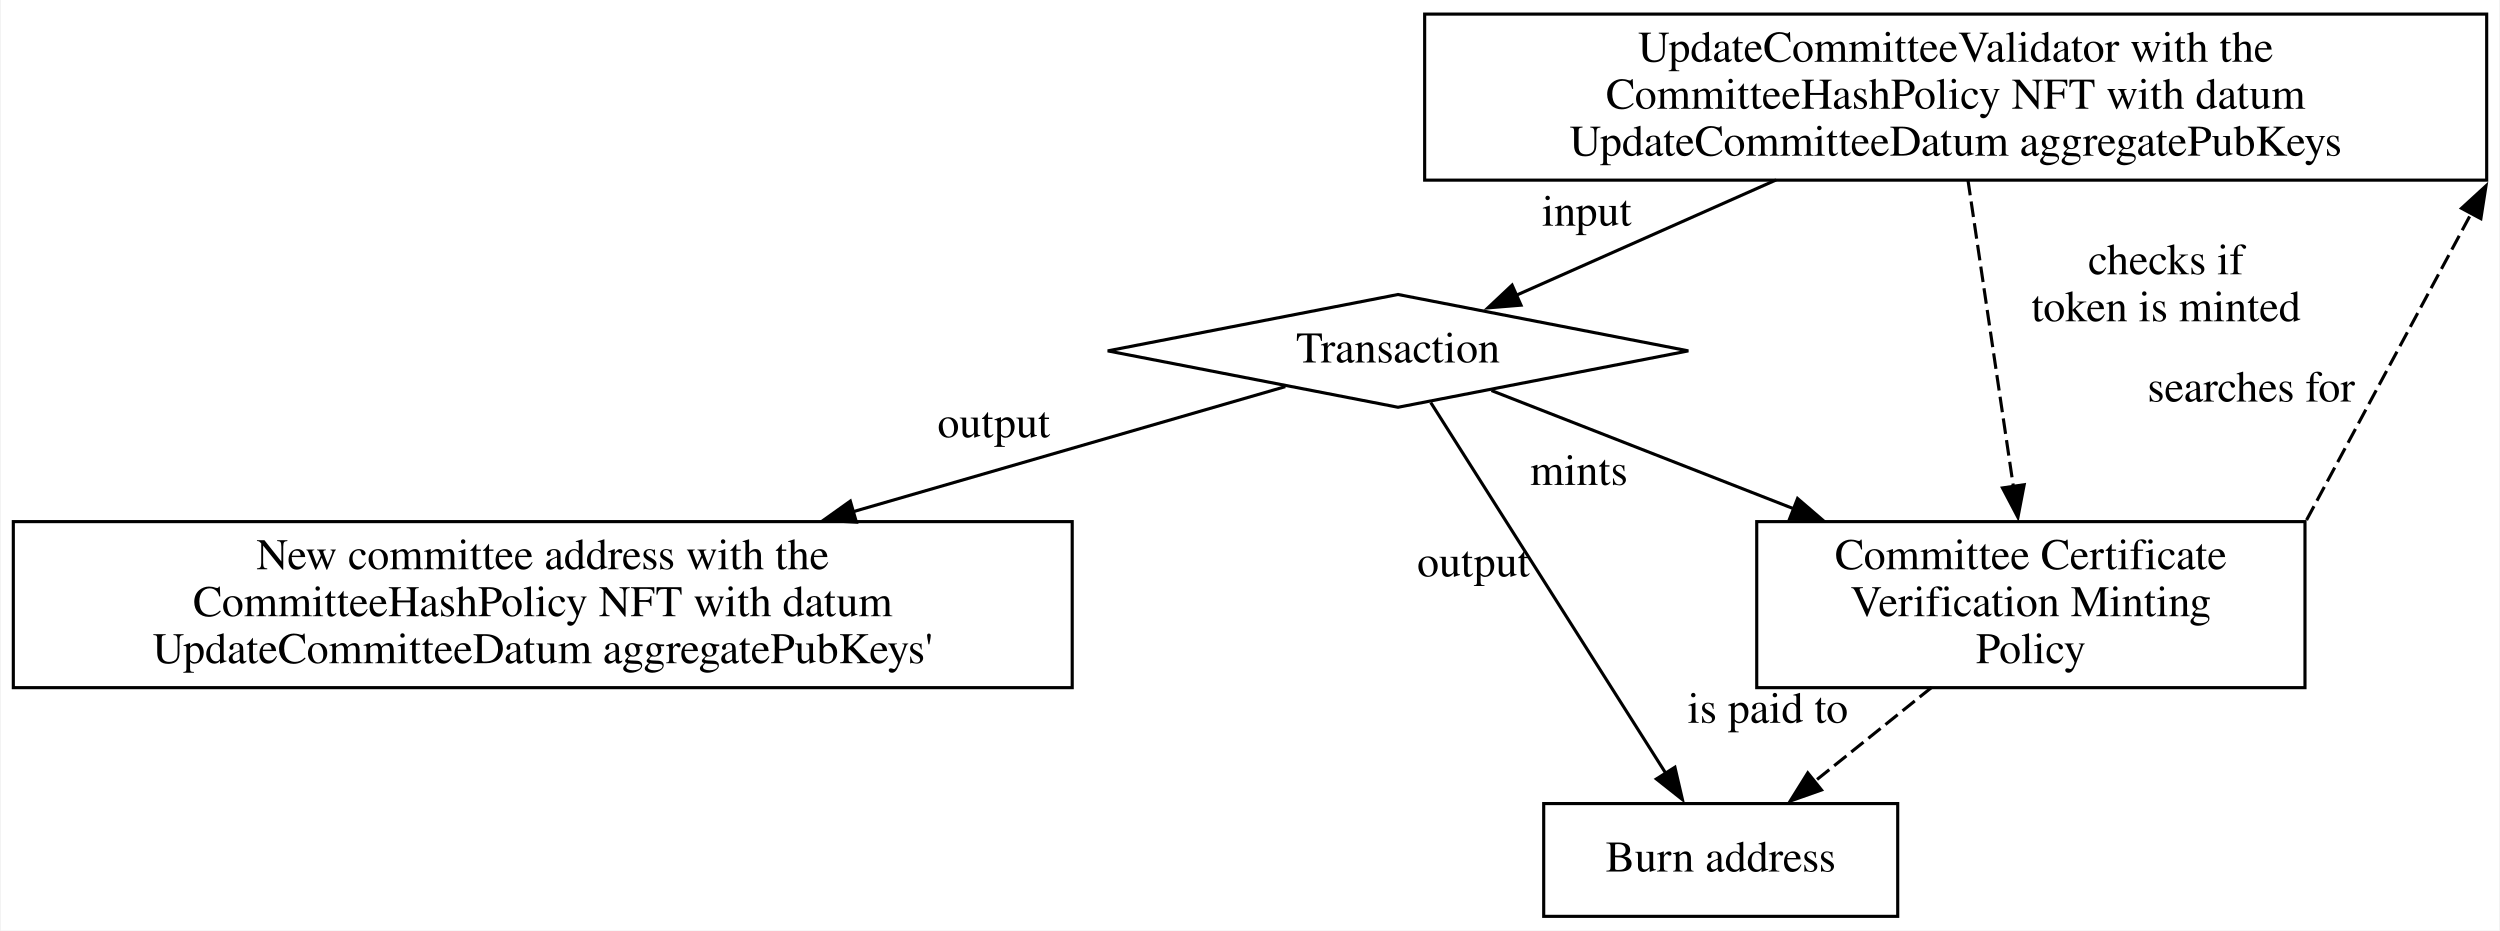
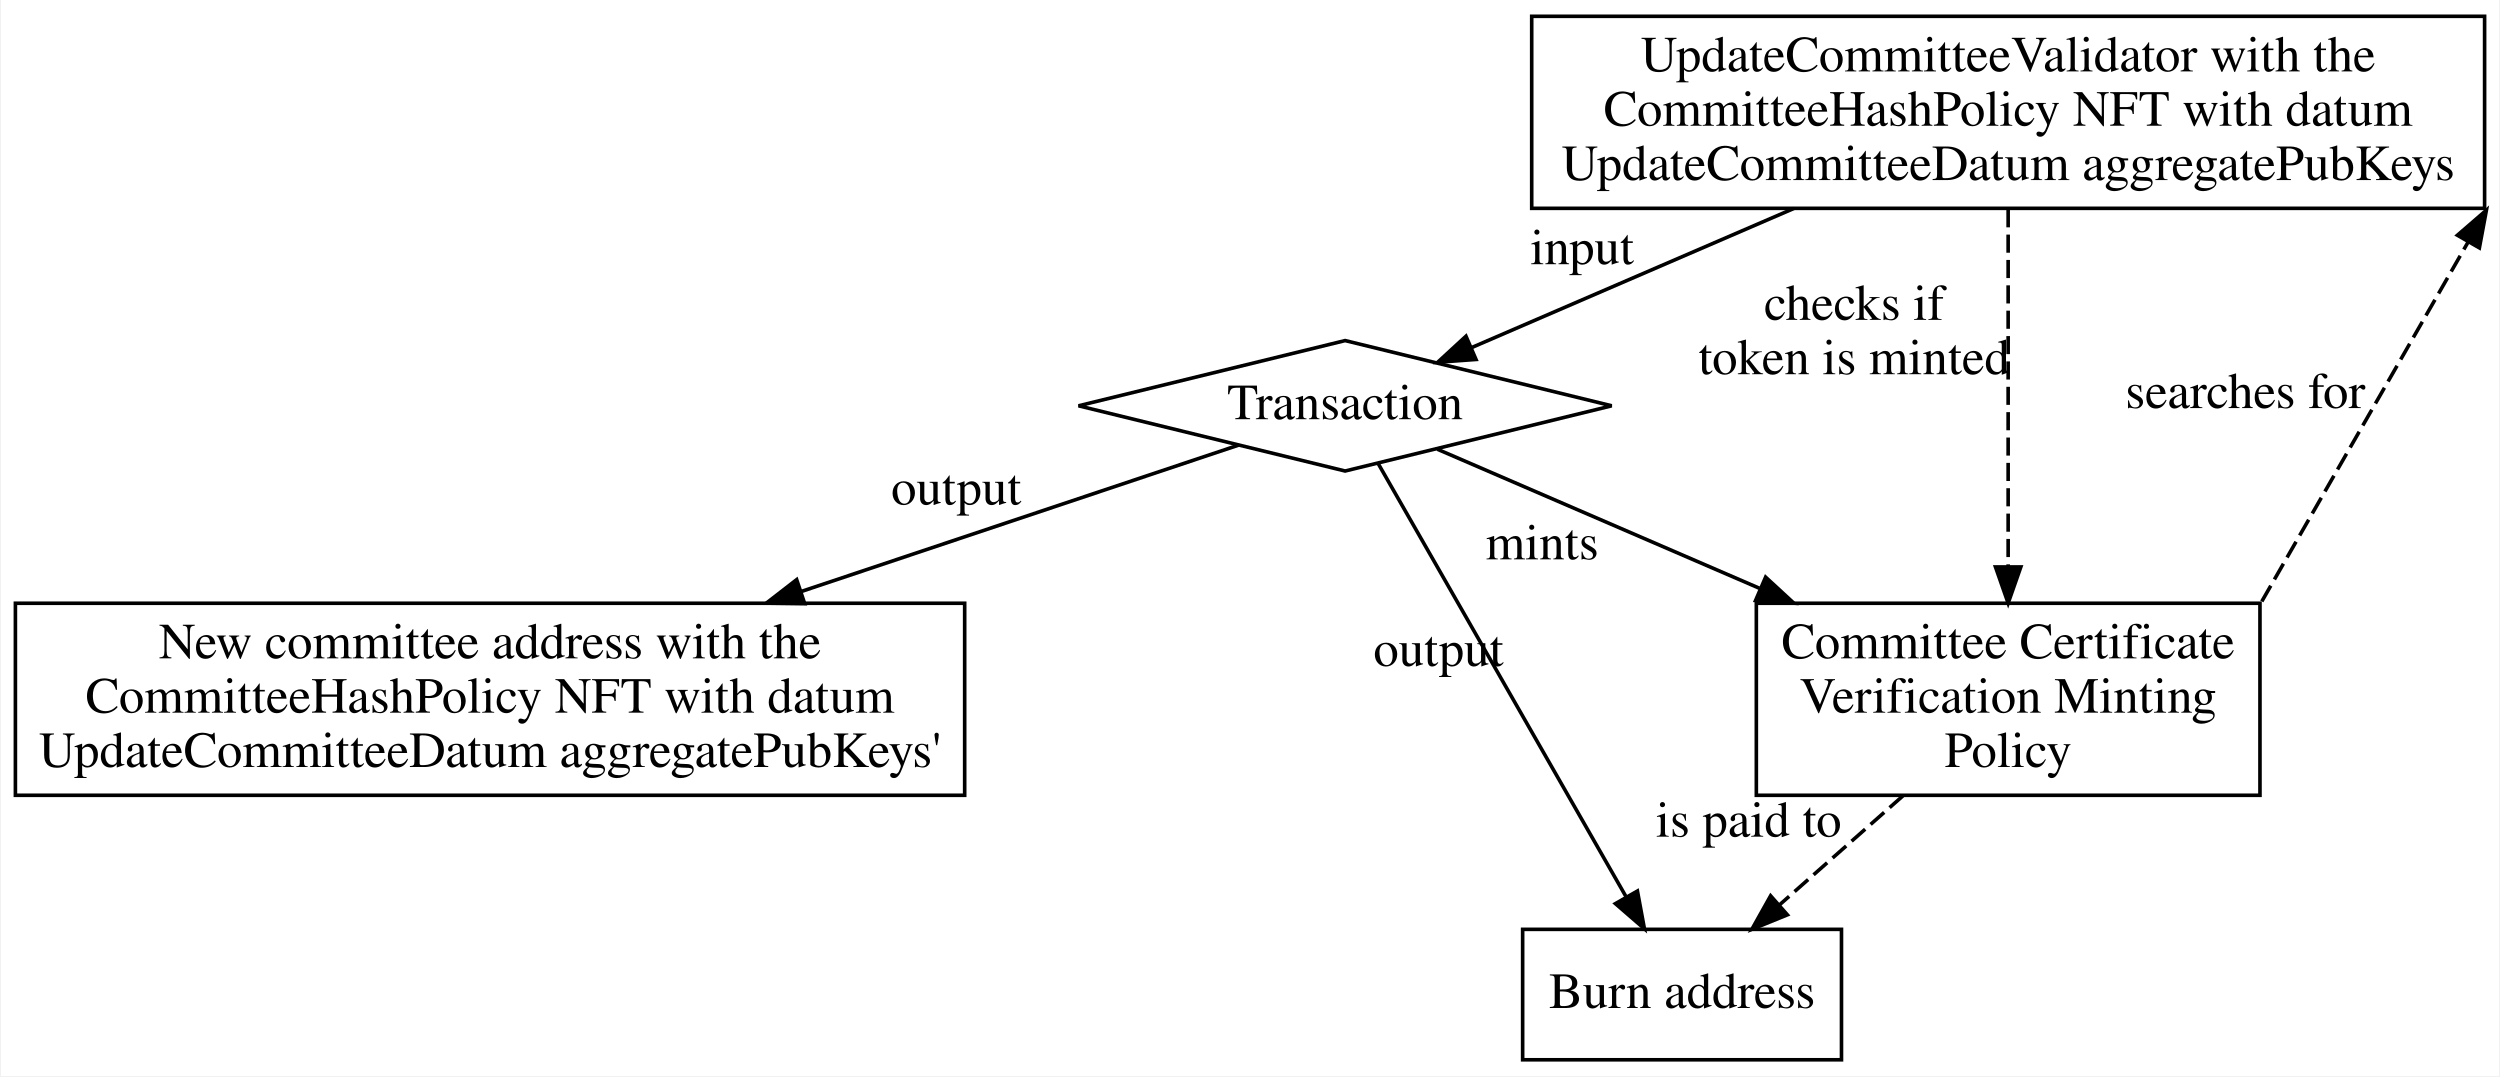
- <svg xmlns="http://www.w3.org/2000/svg" width="798pt" height="297pt" viewBox="0.00 0.00 797.50 297.00">
+ <svg xmlns="http://www.w3.org/2000/svg" width="690pt" height="297pt" viewBox="0.00 0.00 689.50 297.00">
  <g id="graph0" class="graph" transform="scale(1 1) rotate(0) translate(4 293)">
-     <polygon fill="white" stroke="none" points="-4,4 -4,-293 793.5,-293 793.5,4 -4,4" />
+     <polygon fill="white" stroke="none" points="-4,4 -4,-293 685.5,-293 685.5,4 -4,4" />
    <g id="node1" class="node">
-       <polygon fill="none" stroke="black" points="450.5,-235.5 450.5,-288.5 789.5,-288.5 789.5,-235.5 450.5,-235.5" />
-       <text text-anchor="middle" x="620" y="-273.3" font-family="Times,serif" font-size="14.00">UpdateCommitteeValidator with the</text>
-       <text text-anchor="middle" x="620" y="-258.3" font-family="Times,serif" font-size="14.00"> CommitteeHashPolicy NFT with datum</text>
-       <text text-anchor="middle" x="620" y="-243.3" font-family="Times,serif" font-size="14.00"> UpdateCommitteeDatum aggregatePubKeys</text>
+       <polygon fill="none" stroke="black" points="418.5,-235.5 418.5,-288.5 681.5,-288.5 681.5,-235.5 418.5,-235.5" />
+       <text text-anchor="middle" x="550" y="-273.3" font-family="Times,serif" font-size="14.00">UpdateCommitteeValidator with the</text>
+       <text text-anchor="middle" x="550" y="-258.3" font-family="Times,serif" font-size="14.00"> CommitteeHashPolicy NFT with datum</text>
+       <text text-anchor="middle" x="550" y="-243.3" font-family="Times,serif" font-size="14.00"> UpdateCommitteeDatum aggregatePubKeys</text>
    </g>
    <g id="node2" class="node">
-       <polygon fill="none" stroke="black" points="442,-199 349.33,-181 442,-163 534.67,-181 442,-199" />
-       <text text-anchor="middle" x="442" y="-177.3" font-family="Times,serif" font-size="14.00">Transaction</text>
+       <polygon fill="none" stroke="black" points="367,-199 293.43,-181 367,-163 440.57,-181 367,-199" />
+       <text text-anchor="middle" x="367" y="-177.3" font-family="Times,serif" font-size="14.00">Transaction</text>
    </g>
    <g id="edge1" class="edge">
-       <path fill="none" stroke="black" d="M562.7,-235.57C535.55,-223.52 503.88,-209.47 479.8,-198.78" />
-       <polygon fill="black" stroke="black" points="481.25,-195.59 470.69,-194.73 478.41,-201.99 481.25,-195.59" />
-       <text text-anchor="middle" x="502.25" y="-220.97" font-family="Times,serif" font-size="14.00">input</text>
+       <path fill="none" stroke="black" d="M490.84,-235.46C461.52,-222.8 427.12,-207.95 402.03,-197.12" />
+       <polygon fill="black" stroke="black" points="403.13,-193.79 392.56,-193.03 400.36,-200.21 403.13,-193.79" />
+       <text text-anchor="middle" x="432.43" y="-220.09" font-family="Times,serif" font-size="14.00">input</text>
    </g>
    <g id="node3" class="node">
-       <polygon fill="none" stroke="black" points="556.5,-73.5 556.5,-126.5 731.5,-126.5 731.5,-73.5 556.5,-73.5" />
-       <text text-anchor="middle" x="644" y="-111.3" font-family="Times,serif" font-size="14.00">Committee Certificate</text>
-       <text text-anchor="middle" x="644" y="-96.3" font-family="Times,serif" font-size="14.00">Verification Minting</text>
-       <text text-anchor="middle" x="644" y="-81.3" font-family="Times,serif" font-size="14.00">Policy</text>
+       <polygon fill="none" stroke="black" points="480.5,-73.5 480.5,-126.5 619.5,-126.5 619.5,-73.5 480.5,-73.5" />
+       <text text-anchor="middle" x="550" y="-111.3" font-family="Times,serif" font-size="14.00">Committee Certificate</text>
+       <text text-anchor="middle" x="550" y="-96.3" font-family="Times,serif" font-size="14.00">Verification Minting</text>
+       <text text-anchor="middle" x="550" y="-81.3" font-family="Times,serif" font-size="14.00">Policy</text>
    </g>
    <g id="edge2" class="edge">
-       <path fill="none" stroke="black" stroke-dasharray="5,2" d="M623.91,-235.61C627.85,-209.02 633.97,-167.72 638.42,-137.68" />
-       <polygon fill="black" stroke="black" points="641.87,-138.28 639.87,-127.87 634.94,-137.25 641.87,-138.28" />
-       <text text-anchor="middle" x="687.16" y="-205.45" font-family="Times,serif" font-size="14.00">checks if</text>
-       <text text-anchor="middle" x="687.16" y="-190.45" font-family="Times,serif" font-size="14.00">token is minted</text>
+       <path fill="none" stroke="black" stroke-dasharray="5,2" d="M550,-235.25C550,-208.32 550,-166.58 550,-136.59" />
+       <polygon fill="black" stroke="black" points="553.5,-136.52 550,-126.52 546.5,-136.52 553.5,-136.52" />
+       <text text-anchor="middle" x="507.5" y="-204.72" font-family="Times,serif" font-size="14.00">checks if</text>
+       <text text-anchor="middle" x="507.5" y="-189.72" font-family="Times,serif" font-size="14.00">token is minted</text>
    </g>
    <g id="edge4" class="edge">
-       <path fill="none" stroke="black" d="M471.81,-168.34C497.27,-158.39 535.01,-143.63 568.67,-130.46" />
-       <polygon fill="black" stroke="black" points="569.53,-133.88 577.56,-126.98 566.98,-127.36 569.53,-133.88" />
-       <text text-anchor="middle" x="499.74" y="-138.2" font-family="Times,serif" font-size="14.00">mints</text>
+       <path fill="none" stroke="black" d="M392.45,-169.02C415.41,-159.1 450.26,-144.06 481.34,-130.64" />
+       <polygon fill="black" stroke="black" points="483.06,-133.71 490.85,-126.53 480.29,-127.28 483.06,-133.71" />
+       <text text-anchor="middle" x="421.39" y="-138.63" font-family="Times,serif" font-size="14.00">mints</text>
    </g>
    <g id="node4" class="node">
-       <polygon fill="none" stroke="black" points="0,-73.5 0,-126.5 338,-126.5 338,-73.5 0,-73.5" />
-       <text text-anchor="middle" x="169" y="-111.3" font-family="Times,serif" font-size="14.00">New committee address with the</text>
-       <text text-anchor="middle" x="169" y="-96.3" font-family="Times,serif" font-size="14.00"> CommitteeHashPolicy NFT with datum</text>
-       <text text-anchor="middle" x="169" y="-81.3" font-family="Times,serif" font-size="14.00">UpdateCommitteeDatum aggregatePubKeys'</text>
+       <polygon fill="none" stroke="black" points="0,-73.5 0,-126.5 262,-126.5 262,-73.5 0,-73.5" />
+       <text text-anchor="middle" x="131" y="-111.3" font-family="Times,serif" font-size="14.00">New committee address with the</text>
+       <text text-anchor="middle" x="131" y="-96.3" font-family="Times,serif" font-size="14.00"> CommitteeHashPolicy NFT with datum</text>
+       <text text-anchor="middle" x="131" y="-81.3" font-family="Times,serif" font-size="14.00">UpdateCommitteeDatum aggregatePubKeys'</text>
    </g>
    <g id="edge6" class="edge">
-       <path fill="none" stroke="black" d="M406.03,-169.59C370.96,-159.44 316.04,-143.55 267.89,-129.62" />
-       <polygon fill="black" stroke="black" points="269.12,-126.33 258.54,-126.91 267.17,-133.05 269.12,-126.33" />
-       <text text-anchor="middle" x="312.96" y="-153.4" font-family="Times,serif" font-size="14.00">output</text>
+       <path fill="none" stroke="black" d="M337.59,-170.15C307.43,-160.06 259.09,-143.88 216.75,-129.7" />
+       <polygon fill="black" stroke="black" points="217.85,-126.38 207.25,-126.53 215.63,-133.02 217.85,-126.38" />
+       <text text-anchor="middle" x="259.67" y="-153.73" font-family="Times,serif" font-size="14.00">output</text>
    </g>
    <g id="node5" class="node">
-       <polygon fill="none" stroke="black" points="488.5,-0.5 488.5,-36.5 601.5,-36.5 601.5,-0.5 488.5,-0.5" />
-       <text text-anchor="middle" x="545" y="-14.8" font-family="Times,serif" font-size="14.00">Burn address</text>
+       <polygon fill="none" stroke="black" points="416,-0.5 416,-36.5 504,-36.5 504,-0.5 416,-0.5" />
+       <text text-anchor="middle" x="460" y="-14.8" font-family="Times,serif" font-size="14.00">Burn address</text>
    </g>
    <g id="edge7" class="edge">
-       <path fill="none" stroke="black" d="M452.44,-164.52C470.13,-136.62 506.16,-79.78 527.67,-45.83" />
-       <polygon fill="black" stroke="black" points="530.38,-48.1 532.78,-37.78 524.47,-44.35 530.38,-48.1" />
-       <text text-anchor="middle" x="466.06" y="-108.98" font-family="Times,serif" font-size="14.00">output</text>
+       <path fill="none" stroke="black" d="M376.09,-165.12C391.96,-137.38 424.92,-79.8 444.47,-45.63" />
+       <polygon fill="black" stroke="black" points="447.68,-47.08 449.61,-36.66 441.6,-43.6 447.68,-47.08" />
+       <text text-anchor="middle" x="392.78" y="-109.18" font-family="Times,serif" font-size="14.00">output</text>
    </g>
    <g id="edge3" class="edge">
-       <path fill="none" stroke="black" stroke-dasharray="5,2" d="M732,-127C732,-127 770.29,-198.3 784.65,-225.03" />
-       <polygon fill="black" stroke="black" points="781.47,-226.51 789.28,-233.67 787.64,-223.2 781.47,-226.51" />
-       <text text-anchor="middle" x="714.32" y="-164.82" font-family="Times,serif" font-size="14.00">searches for</text>
+       <path fill="none" stroke="black" stroke-dasharray="5,2" d="M620,-127C620,-127 662.12,-200.37 676.93,-226.16" />
+       <polygon fill="black" stroke="black" points="673.99,-228.07 682,-235 680.06,-224.58 673.99,-228.07" />
+       <text text-anchor="middle" x="615.46" y="-180.38" font-family="Times,serif" font-size="14.00">searches for</text>
    </g>
    <g id="edge5" class="edge">
-       <path fill="none" stroke="black" stroke-dasharray="5,2" d="M612.4,-73.63C600.32,-63.92 586.59,-52.9 574.69,-43.34" />
-       <polygon fill="black" stroke="black" points="577.17,-40.84 567.18,-37.31 572.79,-46.3 577.17,-40.84" />
-       <text text-anchor="middle" x="560.05" y="-62.28" font-family="Times,serif" font-size="14.00">is paid to</text>
+       <path fill="none" stroke="black" stroke-dasharray="5,2" d="M521.03,-73.41C510.03,-63.69 497.56,-52.68 486.77,-43.15" />
+       <polygon fill="black" stroke="black" points="489.07,-40.51 479.26,-36.51 484.44,-45.76 489.07,-40.51" />
+       <text text-anchor="middle" x="478.4" y="-62.08" font-family="Times,serif" font-size="14.00">is paid to</text>
    </g>
  </g>
</svg>
